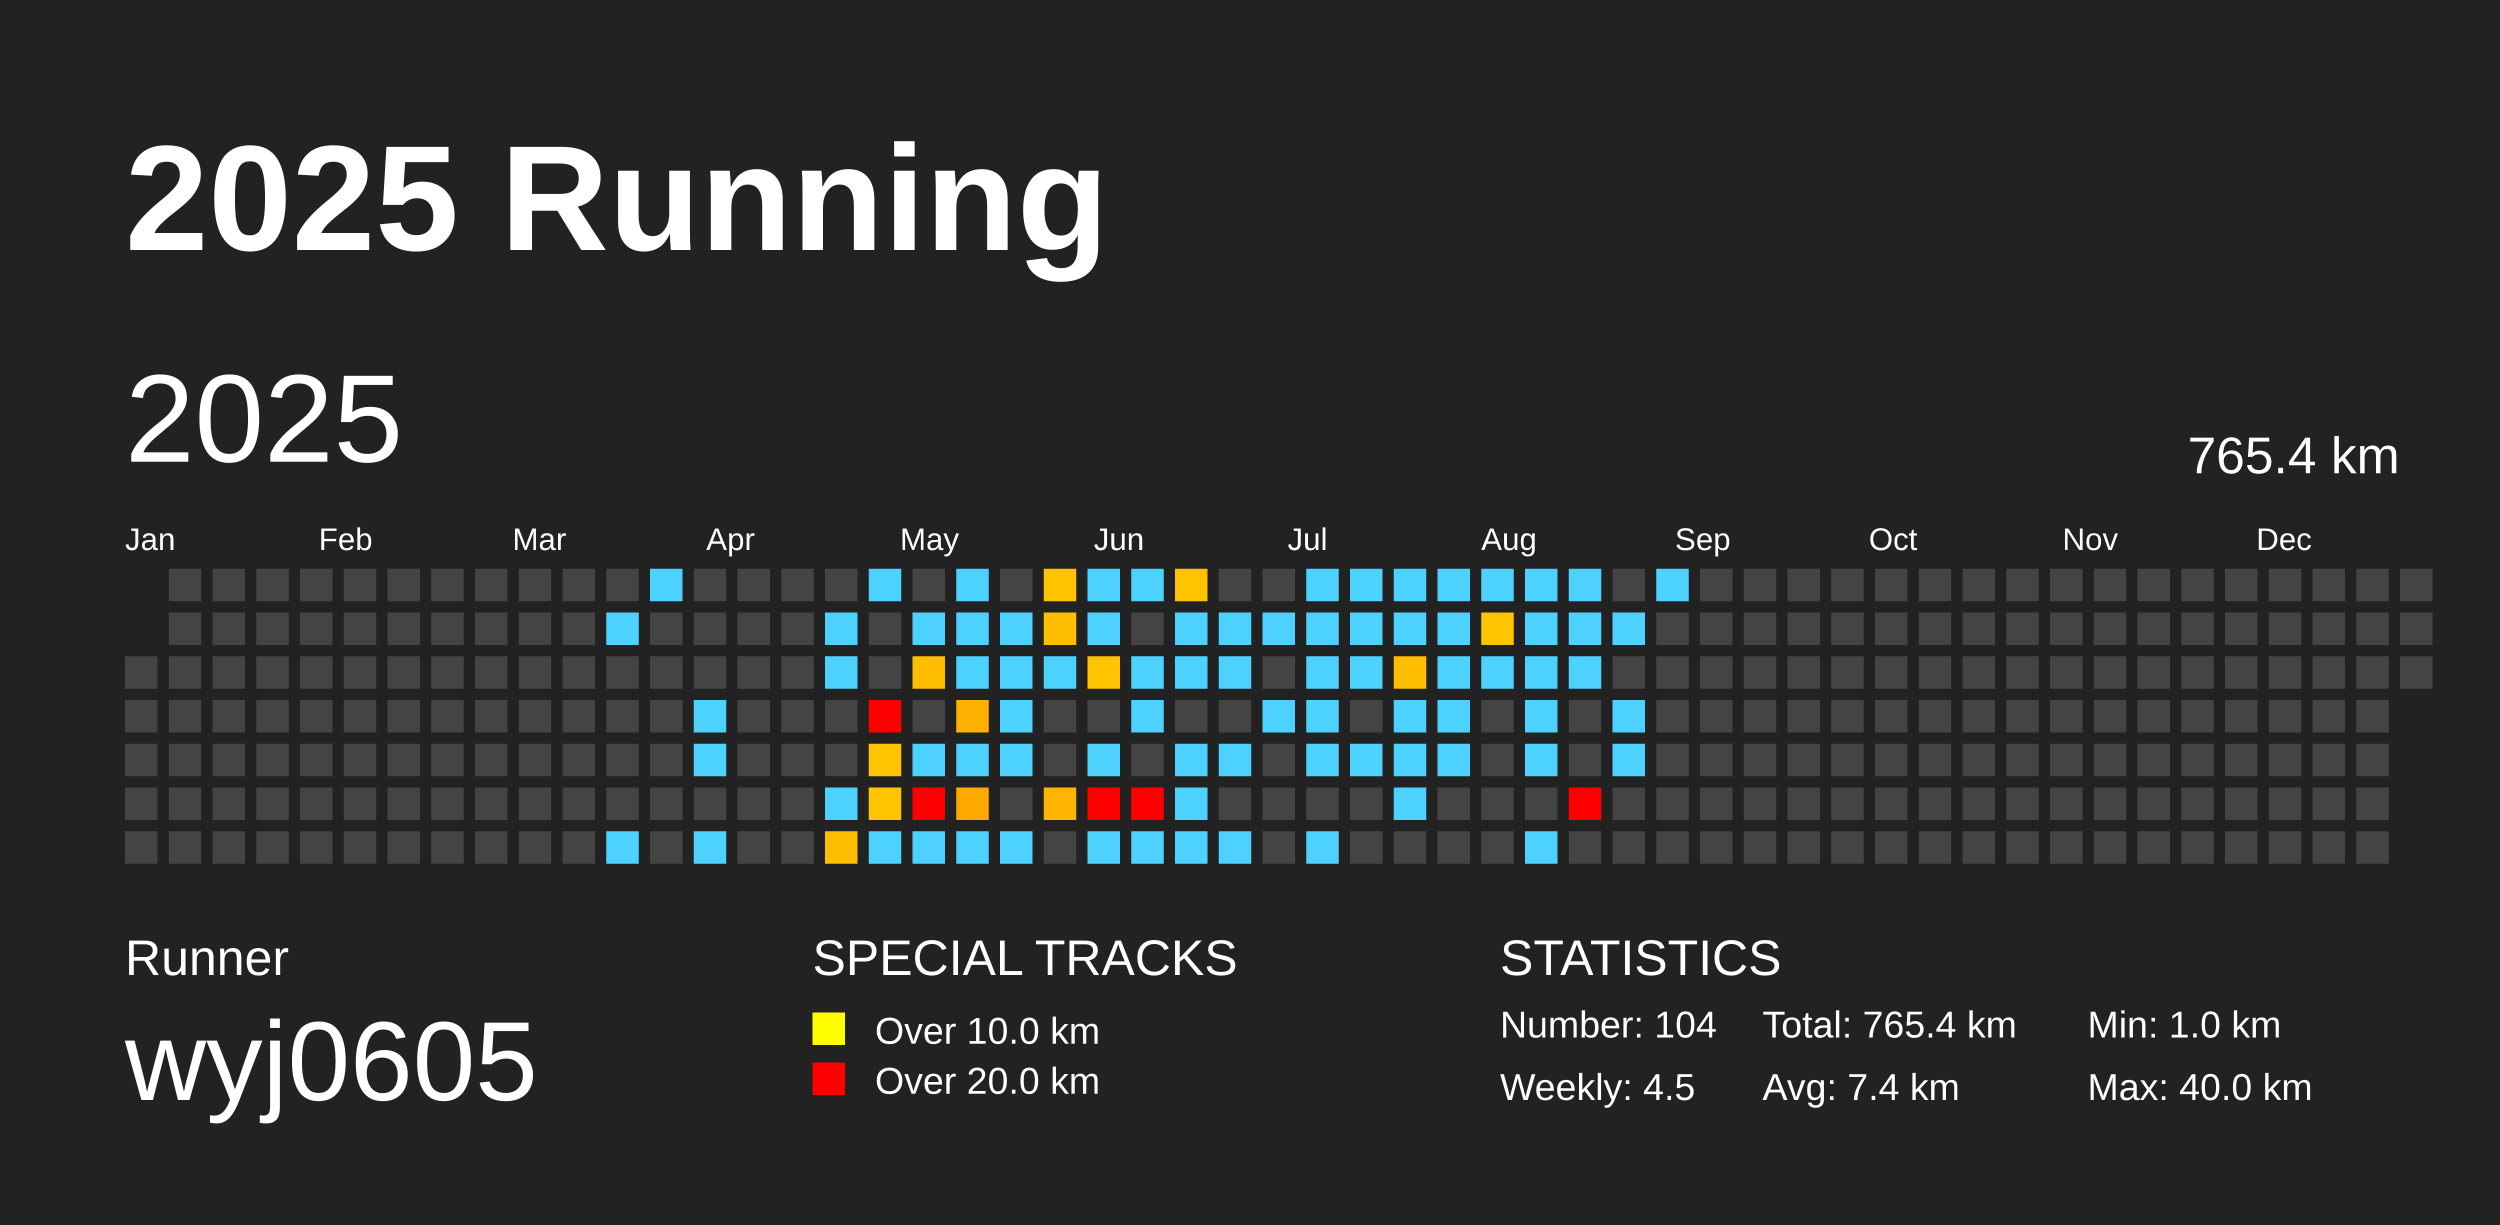
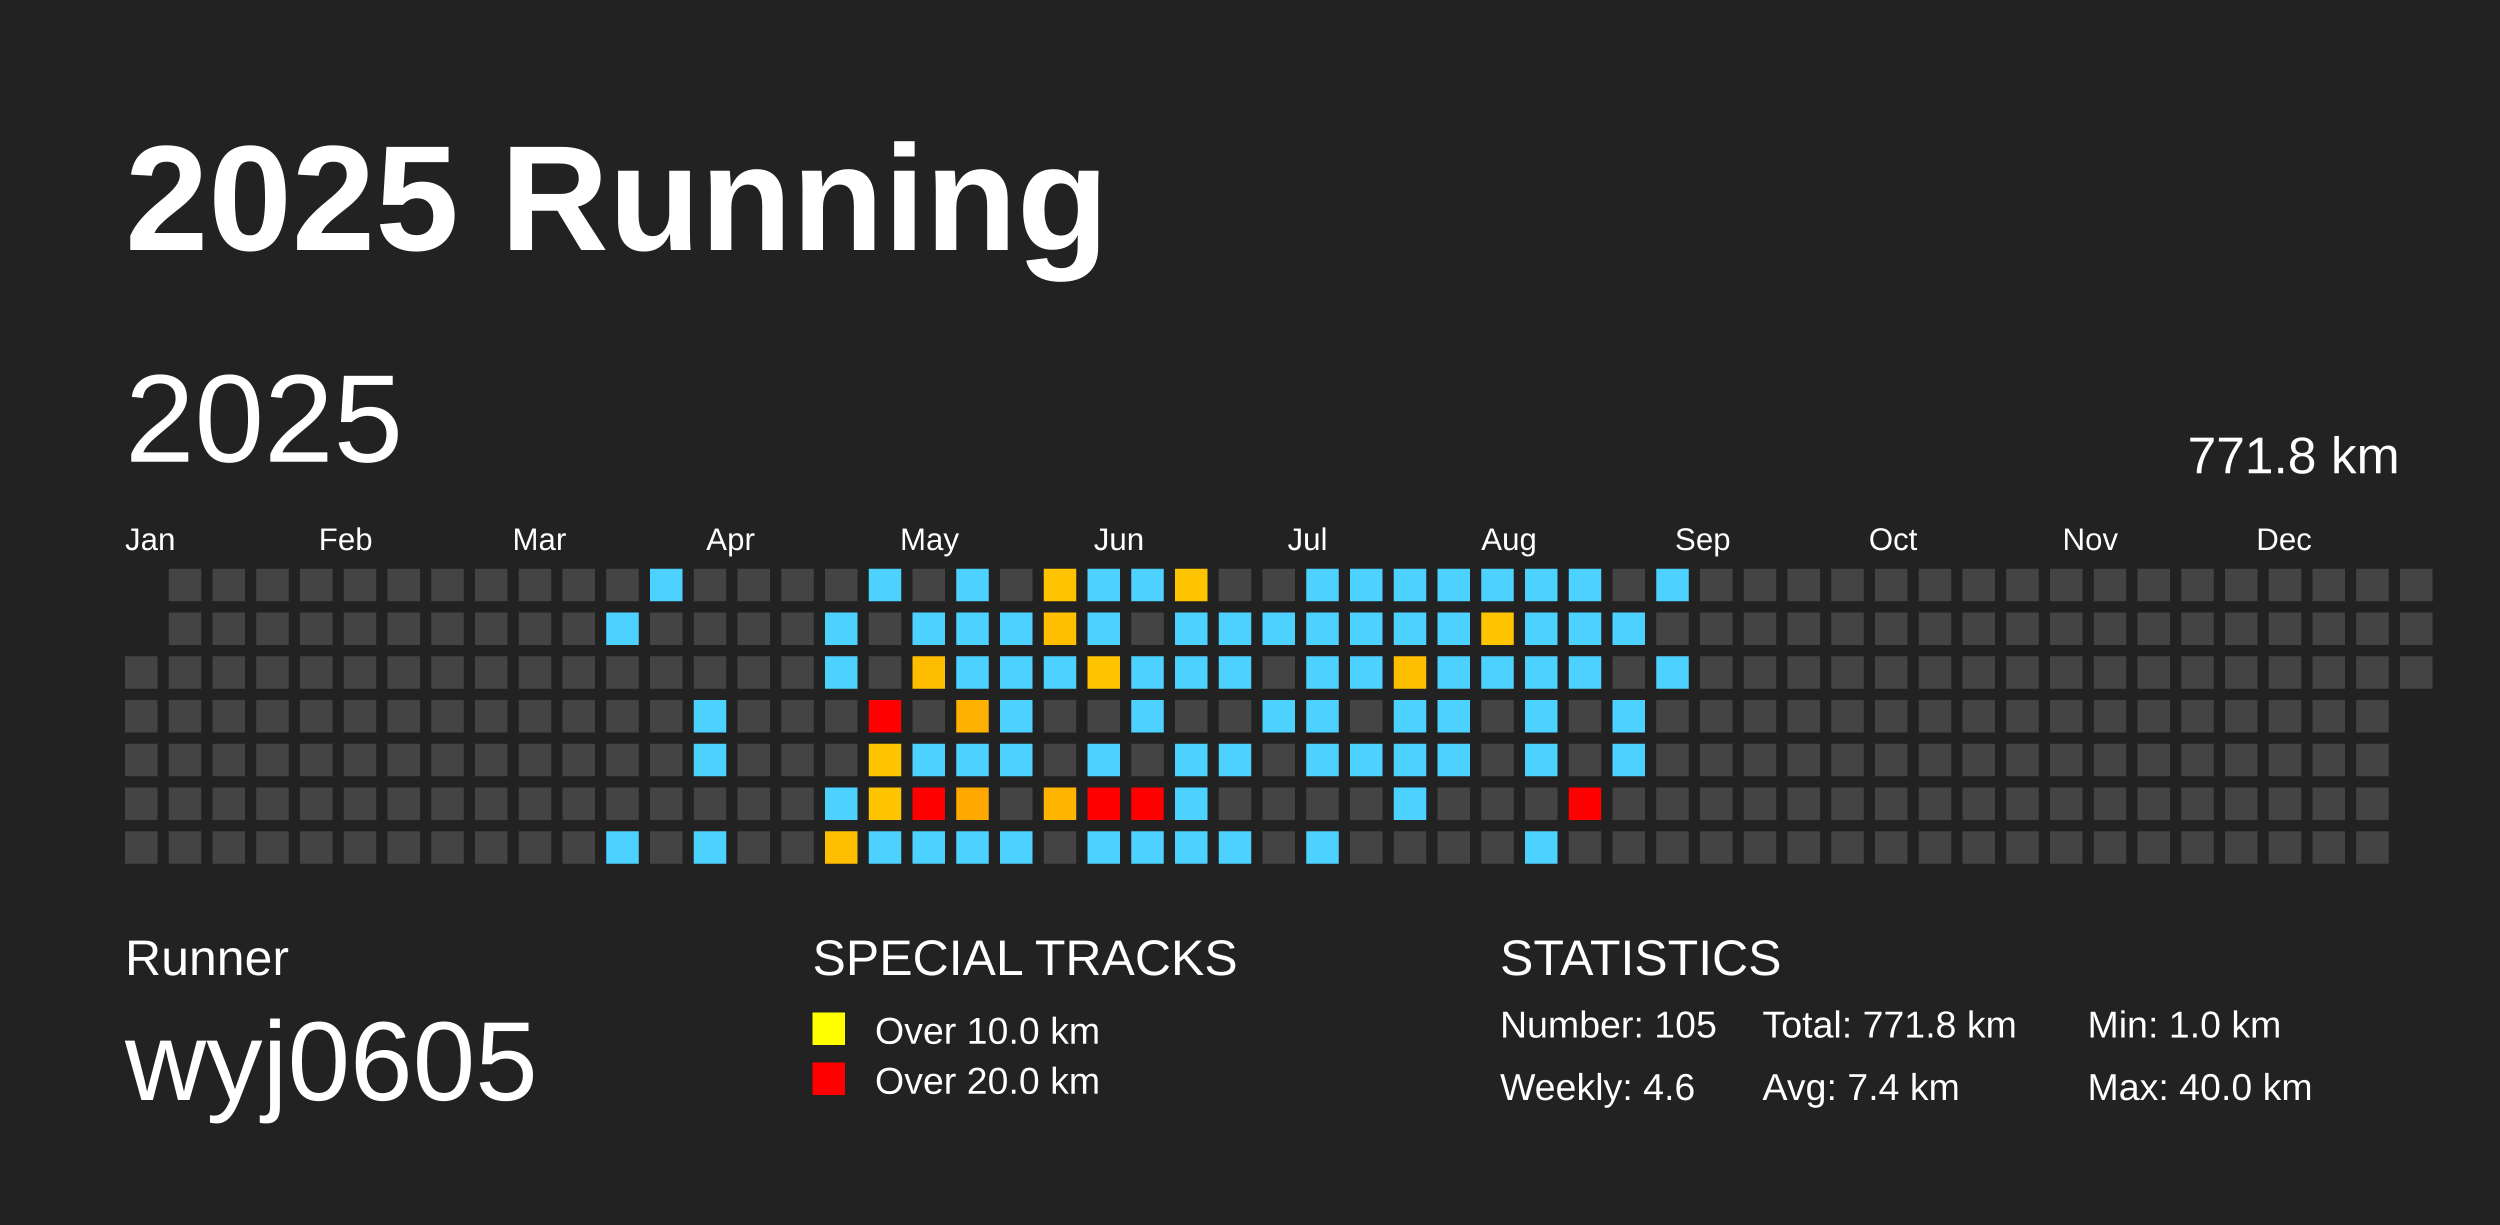
<svg xmlns="http://www.w3.org/2000/svg" baseProfile="full" height="98mm" version="1.1" viewBox="0,0,200,98" width="200mm">
  <defs />
  <rect fill="#222222" height="98" width="200" x="0" y="0" />
  <text fill="#FFFFFF" style="font-size:12px; font-family:Arial; font-weight:bold;" x="10" y="20">2025 Running</text>
  <text fill="#FFFFFF" style="font-size:4px; font-family:Arial" x="10" y="78">Runner</text>
  <text fill="#FFFFFF" style="font-size:9px; font-family:Arial" x="10" y="88">wyj0605</text>
  <text fill="#FFFFFF" style="font-size:4px; font-family:Arial" x="65" y="78">SPECIAL TRACKS</text>
  <rect fill="yellow" height="2.6" width="2.6" x="65" y="81" />
  <text fill="#FFFFFF" style="font-size:3px; font-family:Arial" x="70" y="83.5">Over 10.0 km</text>
  <rect fill="red" height="2.6" width="2.6" x="65" y="85" />
  <text fill="#FFFFFF" style="font-size:3px; font-family:Arial" x="70" y="87.5">Over 20.0 km</text>
  <text fill="#FFFFFF" style="font-size:4px; font-family:Arial" x="120" y="78">STATISTICS</text>
-   <text fill="#FFFFFF" style="font-size:3px; font-family:Arial" x="120" y="83">Number: 104</text>
-   <text fill="#FFFFFF" style="font-size:3px; font-family:Arial" x="120" y="88">Weekly: 4.5</text>
-   <text fill="#FFFFFF" style="font-size:3px; font-family:Arial" x="141" y="83">Total: 765.4 km</text>
+   <text fill="#FFFFFF" style="font-size:3px; font-family:Arial" x="120" y="83">Number: 105</text>
+   <text fill="#FFFFFF" style="font-size:3px; font-family:Arial" x="120" y="88">Weekly: 4.6</text>
+   <text fill="#FFFFFF" style="font-size:3px; font-family:Arial" x="141" y="83">Total: 771.8 km</text>
  <text fill="#FFFFFF" style="font-size:3px; font-family:Arial" x="141" y="88">Avg: 7.4 km</text>
  <text fill="#FFFFFF" style="font-size:3px; font-family:Arial" x="167" y="83">Min: 1.0 km</text>
  <text fill="#FFFFFF" style="font-size:3px; font-family:Arial" x="167" y="88">Max: 40.0 km</text>
  <text dominant-baseline="hanging" fill="#FFFFFF" style="font-size:10.0px; font-family:Arial;" x="10" y="30">2025</text>
-   <text dominant-baseline="hanging" fill="#FFFFFF" style="font-size:4.125px; font-family:Arial;" x="175" y="35">765.4 km</text>
+   <text dominant-baseline="hanging" fill="#FFFFFF" style="font-size:4.125px; font-family:Arial;" x="175" y="35">771.8 km</text>
  <text fill="#FFFFFF" style="font-size:2.5px; font-family:Arial" x="10.0" y="44">Jan</text>
  <text fill="#FFFFFF" style="font-size:2.5px; font-family:Arial" x="25.5" y="44">Feb</text>
  <text fill="#FFFFFF" style="font-size:2.5px; font-family:Arial" x="41.0" y="44">Mar</text>
  <text fill="#FFFFFF" style="font-size:2.5px; font-family:Arial" x="56.5" y="44">Apr</text>
  <text fill="#FFFFFF" style="font-size:2.5px; font-family:Arial" x="72.0" y="44">May</text>
  <text fill="#FFFFFF" style="font-size:2.5px; font-family:Arial" x="87.5" y="44">Jun</text>
  <text fill="#FFFFFF" style="font-size:2.5px; font-family:Arial" x="103.0" y="44">Jul</text>
  <text fill="#FFFFFF" style="font-size:2.5px; font-family:Arial" x="118.5" y="44">Aug</text>
  <text fill="#FFFFFF" style="font-size:2.5px; font-family:Arial" x="134.0" y="44">Sep</text>
  <text fill="#FFFFFF" style="font-size:2.5px; font-family:Arial" x="149.5" y="44">Oct</text>
  <text fill="#FFFFFF" style="font-size:2.5px; font-family:Arial" x="165.0" y="44">Nov</text>
  <text fill="#FFFFFF" style="font-size:2.5px; font-family:Arial" x="180.5" y="44">Dec</text>
  <rect fill="#444444" height="2.6" width="2.6" x="10.0" y="52.5" />
  <rect fill="#444444" height="2.6" width="2.6" x="10.0" y="56.0" />
  <rect fill="#444444" height="2.6" width="2.6" x="10.0" y="59.5" />
  <rect fill="#444444" height="2.6" width="2.6" x="10.0" y="63.0" />
  <rect fill="#444444" height="2.6" width="2.6" x="10.0" y="66.5" />
  <rect fill="#444444" height="2.6" width="2.6" x="13.5" y="45.5" />
  <rect fill="#444444" height="2.6" width="2.6" x="13.5" y="49.0" />
  <rect fill="#444444" height="2.6" width="2.6" x="13.5" y="52.5" />
  <rect fill="#444444" height="2.6" width="2.6" x="13.5" y="56.0" />
  <rect fill="#444444" height="2.6" width="2.6" x="13.5" y="59.5" />
  <rect fill="#444444" height="2.6" width="2.6" x="13.5" y="63.0" />
  <rect fill="#444444" height="2.6" width="2.6" x="13.5" y="66.5" />
  <rect fill="#444444" height="2.6" width="2.6" x="17.0" y="45.5" />
  <rect fill="#444444" height="2.6" width="2.6" x="17.0" y="49.0" />
  <rect fill="#444444" height="2.6" width="2.6" x="17.0" y="52.5" />
  <rect fill="#444444" height="2.6" width="2.6" x="17.0" y="56.0" />
  <rect fill="#444444" height="2.6" width="2.6" x="17.0" y="59.5" />
  <rect fill="#444444" height="2.6" width="2.6" x="17.0" y="63.0" />
  <rect fill="#444444" height="2.6" width="2.6" x="17.0" y="66.5" />
  <rect fill="#444444" height="2.6" width="2.6" x="20.5" y="45.5" />
  <rect fill="#444444" height="2.6" width="2.6" x="20.5" y="49.0" />
  <rect fill="#444444" height="2.6" width="2.6" x="20.5" y="52.5" />
  <rect fill="#444444" height="2.6" width="2.6" x="20.5" y="56.0" />
  <rect fill="#444444" height="2.6" width="2.6" x="20.5" y="59.5" />
  <rect fill="#444444" height="2.6" width="2.6" x="20.5" y="63.0" />
  <rect fill="#444444" height="2.6" width="2.6" x="20.5" y="66.5" />
  <rect fill="#444444" height="2.6" width="2.6" x="24.0" y="45.5" />
  <rect fill="#444444" height="2.6" width="2.6" x="24.0" y="49.0" />
  <rect fill="#444444" height="2.6" width="2.6" x="24.0" y="52.5" />
  <rect fill="#444444" height="2.6" width="2.6" x="24.0" y="56.0" />
  <rect fill="#444444" height="2.6" width="2.6" x="24.0" y="59.5" />
  <rect fill="#444444" height="2.6" width="2.6" x="24.0" y="63.0" />
  <rect fill="#444444" height="2.6" width="2.6" x="24.0" y="66.5" />
  <rect fill="#444444" height="2.6" width="2.6" x="27.5" y="45.5" />
  <rect fill="#444444" height="2.6" width="2.6" x="27.5" y="49.0" />
  <rect fill="#444444" height="2.6" width="2.6" x="27.5" y="52.5" />
  <rect fill="#444444" height="2.6" width="2.6" x="27.5" y="56.0" />
  <rect fill="#444444" height="2.6" width="2.6" x="27.5" y="59.5" />
  <rect fill="#444444" height="2.6" width="2.6" x="27.5" y="63.0" />
  <rect fill="#444444" height="2.6" width="2.6" x="27.5" y="66.5" />
  <rect fill="#444444" height="2.6" width="2.6" x="31.0" y="45.5" />
  <rect fill="#444444" height="2.6" width="2.6" x="31.0" y="49.0" />
  <rect fill="#444444" height="2.6" width="2.6" x="31.0" y="52.5" />
  <rect fill="#444444" height="2.6" width="2.6" x="31.0" y="56.0" />
  <rect fill="#444444" height="2.6" width="2.6" x="31.0" y="59.5" />
  <rect fill="#444444" height="2.6" width="2.6" x="31.0" y="63.0" />
  <rect fill="#444444" height="2.6" width="2.6" x="31.0" y="66.5" />
  <rect fill="#444444" height="2.6" width="2.6" x="34.5" y="45.5" />
  <rect fill="#444444" height="2.6" width="2.6" x="34.5" y="49.0" />
  <rect fill="#444444" height="2.6" width="2.6" x="34.5" y="52.5" />
  <rect fill="#444444" height="2.6" width="2.6" x="34.5" y="56.0" />
  <rect fill="#444444" height="2.6" width="2.6" x="34.5" y="59.5" />
  <rect fill="#444444" height="2.6" width="2.6" x="34.5" y="63.0" />
  <rect fill="#444444" height="2.6" width="2.6" x="34.5" y="66.5" />
  <rect fill="#444444" height="2.6" width="2.6" x="38.0" y="45.5" />
  <rect fill="#444444" height="2.6" width="2.6" x="38.0" y="49.0" />
  <rect fill="#444444" height="2.6" width="2.6" x="38.0" y="52.5" />
  <rect fill="#444444" height="2.6" width="2.6" x="38.0" y="56.0" />
  <rect fill="#444444" height="2.6" width="2.6" x="38.0" y="59.5" />
  <rect fill="#444444" height="2.6" width="2.6" x="38.0" y="63.0" />
  <rect fill="#444444" height="2.6" width="2.6" x="38.0" y="66.5" />
  <rect fill="#444444" height="2.6" width="2.6" x="41.5" y="45.5" />
  <rect fill="#444444" height="2.6" width="2.6" x="41.5" y="49.0" />
  <rect fill="#444444" height="2.6" width="2.6" x="41.5" y="52.5" />
  <rect fill="#444444" height="2.6" width="2.6" x="41.5" y="56.0" />
  <rect fill="#444444" height="2.6" width="2.6" x="41.5" y="59.5" />
  <rect fill="#444444" height="2.6" width="2.6" x="41.5" y="63.0" />
  <rect fill="#444444" height="2.6" width="2.6" x="41.5" y="66.5" />
  <rect fill="#444444" height="2.6" width="2.6" x="45.0" y="45.5" />
  <rect fill="#444444" height="2.6" width="2.6" x="45.0" y="49.0" />
  <rect fill="#444444" height="2.6" width="2.6" x="45.0" y="52.5" />
  <rect fill="#444444" height="2.6" width="2.6" x="45.0" y="56.0" />
  <rect fill="#444444" height="2.6" width="2.6" x="45.0" y="59.5" />
  <rect fill="#444444" height="2.6" width="2.6" x="45.0" y="63.0" />
  <rect fill="#444444" height="2.6" width="2.6" x="45.0" y="66.5" />
  <rect fill="#444444" height="2.6" width="2.6" x="48.5" y="45.5" />
  <rect fill="#4dd2ff" height="2.6" width="2.6" x="48.5" y="49.0" />
  <rect fill="#444444" height="2.6" width="2.6" x="48.5" y="52.5" />
  <rect fill="#444444" height="2.6" width="2.6" x="48.5" y="56.0" />
  <rect fill="#444444" height="2.6" width="2.6" x="48.5" y="59.5" />
  <rect fill="#444444" height="2.6" width="2.6" x="48.5" y="63.0" />
  <rect fill="#4dd2ff" height="2.6" width="2.6" x="48.5" y="66.5" />
  <rect fill="#4dd2ff" height="2.6" width="2.6" x="52.0" y="45.5" />
  <rect fill="#444444" height="2.6" width="2.6" x="52.0" y="49.0" />
  <rect fill="#444444" height="2.6" width="2.6" x="52.0" y="52.5" />
  <rect fill="#444444" height="2.6" width="2.6" x="52.0" y="56.0" />
  <rect fill="#444444" height="2.6" width="2.6" x="52.0" y="59.5" />
  <rect fill="#444444" height="2.6" width="2.6" x="52.0" y="63.0" />
  <rect fill="#444444" height="2.6" width="2.6" x="52.0" y="66.5" />
  <rect fill="#444444" height="2.6" width="2.6" x="55.5" y="45.5" />
  <rect fill="#444444" height="2.6" width="2.6" x="55.5" y="49.0" />
  <rect fill="#444444" height="2.6" width="2.6" x="55.5" y="52.5" />
  <rect fill="#4dd2ff" height="2.6" width="2.6" x="55.5" y="56.0" />
  <rect fill="#4dd2ff" height="2.6" width="2.6" x="55.5" y="59.5" />
  <rect fill="#444444" height="2.6" width="2.6" x="55.5" y="63.0" />
  <rect fill="#4dd2ff" height="2.6" width="2.6" x="55.5" y="66.5" />
  <rect fill="#444444" height="2.6" width="2.6" x="59.0" y="45.5" />
  <rect fill="#444444" height="2.6" width="2.6" x="59.0" y="49.0" />
  <rect fill="#444444" height="2.6" width="2.6" x="59.0" y="52.5" />
  <rect fill="#444444" height="2.6" width="2.6" x="59.0" y="56.0" />
  <rect fill="#444444" height="2.6" width="2.6" x="59.0" y="59.5" />
  <rect fill="#444444" height="2.6" width="2.6" x="59.0" y="63.0" />
  <rect fill="#444444" height="2.6" width="2.6" x="59.0" y="66.5" />
  <rect fill="#444444" height="2.6" width="2.6" x="62.5" y="45.5" />
  <rect fill="#444444" height="2.6" width="2.6" x="62.5" y="49.0" />
  <rect fill="#444444" height="2.6" width="2.6" x="62.5" y="52.5" />
  <rect fill="#444444" height="2.6" width="2.6" x="62.5" y="56.0" />
  <rect fill="#444444" height="2.6" width="2.6" x="62.5" y="59.5" />
  <rect fill="#444444" height="2.6" width="2.6" x="62.5" y="63.0" />
  <rect fill="#444444" height="2.6" width="2.6" x="62.5" y="66.5" />
  <rect fill="#444444" height="2.6" width="2.6" x="66.0" y="45.5" />
  <rect fill="#4dd2ff" height="2.6" width="2.6" x="66.0" y="49.0" />
  <rect fill="#4dd2ff" height="2.6" width="2.6" x="66.0" y="52.5" />
  <rect fill="#444444" height="2.6" width="2.6" x="66.0" y="56.0" />
  <rect fill="#444444" height="2.6" width="2.6" x="66.0" y="59.5" />
  <rect fill="#4dd2ff" height="2.6" width="2.6" x="66.0" y="63.0" />
  <rect fill="#ffbf00" height="2.6" width="2.6" x="66.0" y="66.5" />
  <rect fill="#4dd2ff" height="2.6" width="2.6" x="69.5" y="45.5" />
  <rect fill="#444444" height="2.6" width="2.6" x="69.5" y="49.0" />
  <rect fill="#444444" height="2.6" width="2.6" x="69.5" y="52.5" />
  <rect fill="red" height="2.6" width="2.6" x="69.5" y="56.0" />
  <rect fill="#ffc400" height="2.6" width="2.6" x="69.5" y="59.5" />
  <rect fill="#ffc400" height="2.6" width="2.6" x="69.5" y="63.0" />
  <rect fill="#4dd2ff" height="2.6" width="2.6" x="69.5" y="66.5" />
  <rect fill="#444444" height="2.6" width="2.6" x="73.0" y="45.5" />
  <rect fill="#4dd2ff" height="2.6" width="2.6" x="73.0" y="49.0" />
  <rect fill="#ffbd00" height="2.6" width="2.6" x="73.0" y="52.5" />
  <rect fill="#444444" height="2.6" width="2.6" x="73.0" y="56.0" />
  <rect fill="#4dd2ff" height="2.6" width="2.6" x="73.0" y="59.5" />
  <rect fill="red" height="2.6" width="2.6" x="73.0" y="63.0" />
  <rect fill="#4dd2ff" height="2.6" width="2.6" x="73.0" y="66.5" />
  <rect fill="#4dd2ff" height="2.6" width="2.6" x="76.5" y="45.5" />
  <rect fill="#4dd2ff" height="2.6" width="2.6" x="76.5" y="49.0" />
  <rect fill="#4dd2ff" height="2.6" width="2.6" x="76.5" y="52.5" />
  <rect fill="#ffb100" height="2.6" width="2.6" x="76.5" y="56.0" />
  <rect fill="#4dd2ff" height="2.6" width="2.6" x="76.5" y="59.5" />
  <rect fill="#ffa900" height="2.6" width="2.6" x="76.5" y="63.0" />
  <rect fill="#4dd2ff" height="2.6" width="2.6" x="76.5" y="66.5" />
  <rect fill="#444444" height="2.6" width="2.6" x="80.0" y="45.5" />
  <rect fill="#4dd2ff" height="2.6" width="2.6" x="80.0" y="49.0" />
  <rect fill="#4dd2ff" height="2.6" width="2.6" x="80.0" y="52.5" />
  <rect fill="#4dd2ff" height="2.6" width="2.6" x="80.0" y="56.0" />
  <rect fill="#4dd2ff" height="2.6" width="2.6" x="80.0" y="59.5" />
  <rect fill="#444444" height="2.6" width="2.6" x="80.0" y="63.0" />
  <rect fill="#4dd2ff" height="2.6" width="2.6" x="80.0" y="66.5" />
  <rect fill="#ffc300" height="2.6" width="2.6" x="83.5" y="45.5" />
  <rect fill="#ffbf00" height="2.6" width="2.6" x="83.5" y="49.0" />
  <rect fill="#4dd2ff" height="2.6" width="2.6" x="83.5" y="52.5" />
  <rect fill="#444444" height="2.6" width="2.6" x="83.5" y="56.0" />
  <rect fill="#444444" height="2.6" width="2.6" x="83.5" y="59.5" />
  <rect fill="#ffb500" height="2.6" width="2.6" x="83.5" y="63.0" />
  <rect fill="#444444" height="2.6" width="2.6" x="83.5" y="66.5" />
  <rect fill="#4dd2ff" height="2.6" width="2.6" x="87.0" y="45.5" />
  <rect fill="#4dd2ff" height="2.6" width="2.6" x="87.0" y="49.0" />
  <rect fill="#ffc300" height="2.6" width="2.6" x="87.0" y="52.5" />
  <rect fill="#444444" height="2.6" width="2.6" x="87.0" y="56.0" />
  <rect fill="#4dd2ff" height="2.6" width="2.6" x="87.0" y="59.5" />
  <rect fill="red" height="2.6" width="2.6" x="87.0" y="63.0" />
  <rect fill="#4dd2ff" height="2.6" width="2.6" x="87.0" y="66.5" />
  <rect fill="#4dd2ff" height="2.6" width="2.6" x="90.5" y="45.5" />
  <rect fill="#444444" height="2.6" width="2.6" x="90.5" y="49.0" />
  <rect fill="#4dd2ff" height="2.6" width="2.6" x="90.5" y="52.5" />
  <rect fill="#4dd2ff" height="2.6" width="2.6" x="90.5" y="56.0" />
  <rect fill="#444444" height="2.6" width="2.6" x="90.5" y="59.5" />
  <rect fill="red" height="2.6" width="2.6" x="90.5" y="63.0" />
  <rect fill="#4dd2ff" height="2.6" width="2.6" x="90.5" y="66.5" />
  <rect fill="#ffc400" height="2.6" width="2.6" x="94.0" y="45.5" />
  <rect fill="#4dd2ff" height="2.6" width="2.6" x="94.0" y="49.0" />
  <rect fill="#4dd2ff" height="2.6" width="2.6" x="94.0" y="52.5" />
  <rect fill="#444444" height="2.6" width="2.6" x="94.0" y="56.0" />
  <rect fill="#4dd2ff" height="2.6" width="2.6" x="94.0" y="59.5" />
  <rect fill="#4dd2ff" height="2.6" width="2.6" x="94.0" y="63.0" />
  <rect fill="#4dd2ff" height="2.6" width="2.6" x="94.0" y="66.5" />
  <rect fill="#444444" height="2.6" width="2.6" x="97.5" y="45.5" />
  <rect fill="#4dd2ff" height="2.6" width="2.6" x="97.5" y="49.0" />
  <rect fill="#4dd2ff" height="2.6" width="2.6" x="97.5" y="52.5" />
  <rect fill="#444444" height="2.6" width="2.6" x="97.5" y="56.0" />
  <rect fill="#4dd2ff" height="2.6" width="2.6" x="97.5" y="59.5" />
  <rect fill="#444444" height="2.6" width="2.6" x="97.5" y="63.0" />
  <rect fill="#4dd2ff" height="2.6" width="2.6" x="97.5" y="66.5" />
  <rect fill="#444444" height="2.6" width="2.6" x="101.0" y="45.5" />
  <rect fill="#4dd2ff" height="2.6" width="2.6" x="101.0" y="49.0" />
  <rect fill="#444444" height="2.6" width="2.6" x="101.0" y="52.5" />
  <rect fill="#4dd2ff" height="2.6" width="2.6" x="101.0" y="56.0" />
  <rect fill="#444444" height="2.6" width="2.6" x="101.0" y="59.5" />
  <rect fill="#444444" height="2.6" width="2.6" x="101.0" y="63.0" />
  <rect fill="#444444" height="2.6" width="2.6" x="101.0" y="66.5" />
  <rect fill="#4dd2ff" height="2.6" width="2.6" x="104.5" y="45.5" />
  <rect fill="#4dd2ff" height="2.6" width="2.6" x="104.5" y="49.0" />
  <rect fill="#4dd2ff" height="2.6" width="2.6" x="104.5" y="52.5" />
  <rect fill="#4dd2ff" height="2.6" width="2.6" x="104.5" y="56.0" />
  <rect fill="#4dd2ff" height="2.6" width="2.6" x="104.5" y="59.5" />
  <rect fill="#444444" height="2.6" width="2.6" x="104.5" y="63.0" />
  <rect fill="#4dd2ff" height="2.6" width="2.6" x="104.5" y="66.5" />
  <rect fill="#4dd2ff" height="2.6" width="2.6" x="108.0" y="45.5" />
  <rect fill="#4dd2ff" height="2.6" width="2.6" x="108.0" y="49.0" />
  <rect fill="#4dd2ff" height="2.6" width="2.6" x="108.0" y="52.5" />
  <rect fill="#444444" height="2.6" width="2.6" x="108.0" y="56.0" />
  <rect fill="#4dd2ff" height="2.6" width="2.6" x="108.0" y="59.5" />
  <rect fill="#444444" height="2.6" width="2.6" x="108.0" y="63.0" />
  <rect fill="#444444" height="2.6" width="2.6" x="108.0" y="66.5" />
  <rect fill="#4dd2ff" height="2.6" width="2.6" x="111.5" y="45.5" />
  <rect fill="#4dd2ff" height="2.6" width="2.6" x="111.5" y="49.0" />
  <rect fill="#ffbe00" height="2.6" width="2.6" x="111.5" y="52.5" />
  <rect fill="#4dd2ff" height="2.6" width="2.6" x="111.5" y="56.0" />
  <rect fill="#4dd2ff" height="2.6" width="2.6" x="111.5" y="59.5" />
  <rect fill="#4dd2ff" height="2.6" width="2.6" x="111.5" y="63.0" />
  <rect fill="#444444" height="2.6" width="2.6" x="111.5" y="66.5" />
  <rect fill="#4dd2ff" height="2.6" width="2.6" x="115.0" y="45.5" />
  <rect fill="#4dd2ff" height="2.6" width="2.6" x="115.0" y="49.0" />
  <rect fill="#4dd2ff" height="2.6" width="2.6" x="115.0" y="52.5" />
  <rect fill="#4dd2ff" height="2.6" width="2.6" x="115.0" y="56.0" />
  <rect fill="#4dd2ff" height="2.6" width="2.6" x="115.0" y="59.5" />
  <rect fill="#444444" height="2.6" width="2.6" x="115.0" y="63.0" />
  <rect fill="#444444" height="2.6" width="2.6" x="115.0" y="66.5" />
  <rect fill="#4dd2ff" height="2.6" width="2.6" x="118.5" y="45.5" />
  <rect fill="#ffc400" height="2.6" width="2.6" x="118.5" y="49.0" />
  <rect fill="#4dd2ff" height="2.6" width="2.6" x="118.5" y="52.5" />
  <rect fill="#444444" height="2.6" width="2.6" x="118.5" y="56.0" />
  <rect fill="#444444" height="2.6" width="2.6" x="118.5" y="59.5" />
  <rect fill="#444444" height="2.6" width="2.6" x="118.5" y="63.0" />
  <rect fill="#444444" height="2.6" width="2.6" x="118.5" y="66.5" />
  <rect fill="#4dd2ff" height="2.6" width="2.6" x="122.0" y="45.5" />
  <rect fill="#4dd2ff" height="2.6" width="2.6" x="122.0" y="49.0" />
  <rect fill="#4dd2ff" height="2.6" width="2.6" x="122.0" y="52.5" />
  <rect fill="#4dd2ff" height="2.6" width="2.6" x="122.0" y="56.0" />
  <rect fill="#4dd2ff" height="2.6" width="2.6" x="122.0" y="59.5" />
  <rect fill="#444444" height="2.6" width="2.6" x="122.0" y="63.0" />
  <rect fill="#4dd2ff" height="2.6" width="2.6" x="122.0" y="66.5" />
  <rect fill="#4dd2ff" height="2.6" width="2.6" x="125.5" y="45.5" />
  <rect fill="#4dd2ff" height="2.6" width="2.6" x="125.5" y="49.0" />
  <rect fill="#4dd2ff" height="2.6" width="2.6" x="125.5" y="52.5" />
  <rect fill="#444444" height="2.6" width="2.6" x="125.5" y="56.0" />
  <rect fill="#444444" height="2.6" width="2.6" x="125.5" y="59.5" />
  <rect fill="red" height="2.6" width="2.6" x="125.5" y="63.0" />
  <rect fill="#444444" height="2.6" width="2.6" x="125.5" y="66.5" />
  <rect fill="#444444" height="2.6" width="2.6" x="129.0" y="45.5" />
  <rect fill="#4dd2ff" height="2.6" width="2.6" x="129.0" y="49.0" />
  <rect fill="#444444" height="2.6" width="2.6" x="129.0" y="52.5" />
  <rect fill="#4dd2ff" height="2.6" width="2.6" x="129.0" y="56.0" />
  <rect fill="#4dd2ff" height="2.6" width="2.6" x="129.0" y="59.5" />
  <rect fill="#444444" height="2.6" width="2.6" x="129.0" y="63.0" />
  <rect fill="#444444" height="2.6" width="2.6" x="129.0" y="66.5" />
  <rect fill="#4dd2ff" height="2.6" width="2.6" x="132.5" y="45.5" />
  <rect fill="#444444" height="2.6" width="2.6" x="132.5" y="49.0" />
-   <rect fill="#444444" height="2.6" width="2.6" x="132.5" y="52.5" />
+   <rect fill="#4dd2ff" height="2.6" width="2.6" x="132.5" y="52.5" />
  <rect fill="#444444" height="2.6" width="2.6" x="132.5" y="56.0" />
  <rect fill="#444444" height="2.6" width="2.6" x="132.5" y="59.5" />
  <rect fill="#444444" height="2.6" width="2.6" x="132.5" y="63.0" />
  <rect fill="#444444" height="2.6" width="2.6" x="132.5" y="66.5" />
  <rect fill="#444444" height="2.6" width="2.6" x="136.0" y="45.5" />
  <rect fill="#444444" height="2.6" width="2.6" x="136.0" y="49.0" />
  <rect fill="#444444" height="2.6" width="2.6" x="136.0" y="52.5" />
  <rect fill="#444444" height="2.6" width="2.6" x="136.0" y="56.0" />
  <rect fill="#444444" height="2.6" width="2.6" x="136.0" y="59.5" />
  <rect fill="#444444" height="2.6" width="2.6" x="136.0" y="63.0" />
  <rect fill="#444444" height="2.6" width="2.6" x="136.0" y="66.5" />
  <rect fill="#444444" height="2.6" width="2.6" x="139.5" y="45.5" />
  <rect fill="#444444" height="2.6" width="2.6" x="139.5" y="49.0" />
  <rect fill="#444444" height="2.6" width="2.6" x="139.5" y="52.5" />
  <rect fill="#444444" height="2.6" width="2.6" x="139.5" y="56.0" />
  <rect fill="#444444" height="2.6" width="2.6" x="139.5" y="59.5" />
  <rect fill="#444444" height="2.6" width="2.6" x="139.5" y="63.0" />
  <rect fill="#444444" height="2.6" width="2.6" x="139.5" y="66.5" />
  <rect fill="#444444" height="2.6" width="2.6" x="143.0" y="45.5" />
  <rect fill="#444444" height="2.6" width="2.6" x="143.0" y="49.0" />
  <rect fill="#444444" height="2.6" width="2.6" x="143.0" y="52.5" />
  <rect fill="#444444" height="2.6" width="2.6" x="143.0" y="56.0" />
  <rect fill="#444444" height="2.6" width="2.6" x="143.0" y="59.5" />
  <rect fill="#444444" height="2.6" width="2.6" x="143.0" y="63.0" />
  <rect fill="#444444" height="2.6" width="2.6" x="143.0" y="66.5" />
  <rect fill="#444444" height="2.6" width="2.6" x="146.5" y="45.5" />
  <rect fill="#444444" height="2.6" width="2.6" x="146.5" y="49.0" />
  <rect fill="#444444" height="2.6" width="2.6" x="146.5" y="52.5" />
  <rect fill="#444444" height="2.6" width="2.6" x="146.5" y="56.0" />
  <rect fill="#444444" height="2.6" width="2.6" x="146.5" y="59.5" />
  <rect fill="#444444" height="2.6" width="2.6" x="146.5" y="63.0" />
  <rect fill="#444444" height="2.6" width="2.6" x="146.5" y="66.5" />
  <rect fill="#444444" height="2.6" width="2.6" x="150.0" y="45.5" />
  <rect fill="#444444" height="2.6" width="2.6" x="150.0" y="49.0" />
  <rect fill="#444444" height="2.6" width="2.6" x="150.0" y="52.5" />
  <rect fill="#444444" height="2.6" width="2.6" x="150.0" y="56.0" />
  <rect fill="#444444" height="2.6" width="2.6" x="150.0" y="59.5" />
  <rect fill="#444444" height="2.6" width="2.6" x="150.0" y="63.0" />
  <rect fill="#444444" height="2.6" width="2.6" x="150.0" y="66.5" />
  <rect fill="#444444" height="2.6" width="2.6" x="153.5" y="45.5" />
  <rect fill="#444444" height="2.6" width="2.6" x="153.5" y="49.0" />
  <rect fill="#444444" height="2.6" width="2.6" x="153.5" y="52.5" />
  <rect fill="#444444" height="2.6" width="2.6" x="153.5" y="56.0" />
  <rect fill="#444444" height="2.6" width="2.6" x="153.5" y="59.5" />
  <rect fill="#444444" height="2.6" width="2.6" x="153.5" y="63.0" />
  <rect fill="#444444" height="2.6" width="2.6" x="153.5" y="66.5" />
  <rect fill="#444444" height="2.6" width="2.6" x="157.0" y="45.5" />
  <rect fill="#444444" height="2.6" width="2.6" x="157.0" y="49.0" />
  <rect fill="#444444" height="2.6" width="2.6" x="157.0" y="52.5" />
  <rect fill="#444444" height="2.6" width="2.6" x="157.0" y="56.0" />
  <rect fill="#444444" height="2.6" width="2.6" x="157.0" y="59.5" />
  <rect fill="#444444" height="2.6" width="2.6" x="157.0" y="63.0" />
  <rect fill="#444444" height="2.6" width="2.6" x="157.0" y="66.5" />
  <rect fill="#444444" height="2.6" width="2.6" x="160.5" y="45.5" />
  <rect fill="#444444" height="2.6" width="2.6" x="160.5" y="49.0" />
  <rect fill="#444444" height="2.6" width="2.6" x="160.5" y="52.5" />
  <rect fill="#444444" height="2.6" width="2.6" x="160.5" y="56.0" />
  <rect fill="#444444" height="2.6" width="2.6" x="160.5" y="59.5" />
  <rect fill="#444444" height="2.6" width="2.6" x="160.5" y="63.0" />
  <rect fill="#444444" height="2.6" width="2.6" x="160.5" y="66.5" />
  <rect fill="#444444" height="2.6" width="2.6" x="164.0" y="45.5" />
  <rect fill="#444444" height="2.6" width="2.6" x="164.0" y="49.0" />
  <rect fill="#444444" height="2.6" width="2.6" x="164.0" y="52.5" />
  <rect fill="#444444" height="2.6" width="2.6" x="164.0" y="56.0" />
  <rect fill="#444444" height="2.6" width="2.6" x="164.0" y="59.5" />
  <rect fill="#444444" height="2.6" width="2.6" x="164.0" y="63.0" />
  <rect fill="#444444" height="2.6" width="2.6" x="164.0" y="66.5" />
  <rect fill="#444444" height="2.6" width="2.6" x="167.5" y="45.5" />
  <rect fill="#444444" height="2.6" width="2.6" x="167.5" y="49.0" />
  <rect fill="#444444" height="2.6" width="2.6" x="167.5" y="52.5" />
  <rect fill="#444444" height="2.6" width="2.6" x="167.5" y="56.0" />
  <rect fill="#444444" height="2.6" width="2.6" x="167.5" y="59.5" />
  <rect fill="#444444" height="2.6" width="2.6" x="167.5" y="63.0" />
  <rect fill="#444444" height="2.6" width="2.6" x="167.5" y="66.5" />
  <rect fill="#444444" height="2.6" width="2.6" x="171.0" y="45.5" />
  <rect fill="#444444" height="2.6" width="2.6" x="171.0" y="49.0" />
  <rect fill="#444444" height="2.6" width="2.6" x="171.0" y="52.5" />
  <rect fill="#444444" height="2.6" width="2.6" x="171.0" y="56.0" />
  <rect fill="#444444" height="2.6" width="2.6" x="171.0" y="59.5" />
  <rect fill="#444444" height="2.6" width="2.6" x="171.0" y="63.0" />
  <rect fill="#444444" height="2.6" width="2.6" x="171.0" y="66.5" />
  <rect fill="#444444" height="2.6" width="2.6" x="174.5" y="45.5" />
  <rect fill="#444444" height="2.6" width="2.6" x="174.5" y="49.0" />
  <rect fill="#444444" height="2.6" width="2.6" x="174.5" y="52.5" />
  <rect fill="#444444" height="2.6" width="2.6" x="174.5" y="56.0" />
  <rect fill="#444444" height="2.6" width="2.6" x="174.5" y="59.5" />
  <rect fill="#444444" height="2.6" width="2.6" x="174.5" y="63.0" />
  <rect fill="#444444" height="2.6" width="2.6" x="174.5" y="66.5" />
  <rect fill="#444444" height="2.6" width="2.6" x="178.0" y="45.5" />
  <rect fill="#444444" height="2.6" width="2.6" x="178.0" y="49.0" />
  <rect fill="#444444" height="2.6" width="2.6" x="178.0" y="52.5" />
  <rect fill="#444444" height="2.6" width="2.6" x="178.0" y="56.0" />
  <rect fill="#444444" height="2.6" width="2.6" x="178.0" y="59.5" />
  <rect fill="#444444" height="2.6" width="2.6" x="178.0" y="63.0" />
  <rect fill="#444444" height="2.6" width="2.6" x="178.0" y="66.5" />
  <rect fill="#444444" height="2.6" width="2.6" x="181.5" y="45.5" />
  <rect fill="#444444" height="2.6" width="2.6" x="181.5" y="49.0" />
  <rect fill="#444444" height="2.6" width="2.6" x="181.5" y="52.5" />
  <rect fill="#444444" height="2.6" width="2.6" x="181.5" y="56.0" />
  <rect fill="#444444" height="2.6" width="2.6" x="181.5" y="59.5" />
  <rect fill="#444444" height="2.6" width="2.6" x="181.5" y="63.0" />
  <rect fill="#444444" height="2.6" width="2.6" x="181.5" y="66.5" />
  <rect fill="#444444" height="2.6" width="2.6" x="185.0" y="45.5" />
  <rect fill="#444444" height="2.6" width="2.6" x="185.0" y="49.0" />
  <rect fill="#444444" height="2.6" width="2.6" x="185.0" y="52.5" />
  <rect fill="#444444" height="2.6" width="2.6" x="185.0" y="56.0" />
  <rect fill="#444444" height="2.6" width="2.6" x="185.0" y="59.5" />
  <rect fill="#444444" height="2.6" width="2.6" x="185.0" y="63.0" />
  <rect fill="#444444" height="2.6" width="2.6" x="185.0" y="66.5" />
  <rect fill="#444444" height="2.6" width="2.6" x="188.5" y="45.5" />
  <rect fill="#444444" height="2.6" width="2.6" x="188.5" y="49.0" />
  <rect fill="#444444" height="2.6" width="2.6" x="188.5" y="52.5" />
  <rect fill="#444444" height="2.6" width="2.6" x="188.5" y="56.0" />
  <rect fill="#444444" height="2.6" width="2.6" x="188.5" y="59.5" />
  <rect fill="#444444" height="2.6" width="2.6" x="188.5" y="63.0" />
  <rect fill="#444444" height="2.6" width="2.6" x="188.5" y="66.5" />
  <rect fill="#444444" height="2.6" width="2.6" x="192.0" y="45.5" />
  <rect fill="#444444" height="2.6" width="2.6" x="192.0" y="49.0" />
  <rect fill="#444444" height="2.6" width="2.6" x="192.0" y="52.5" />
</svg>
